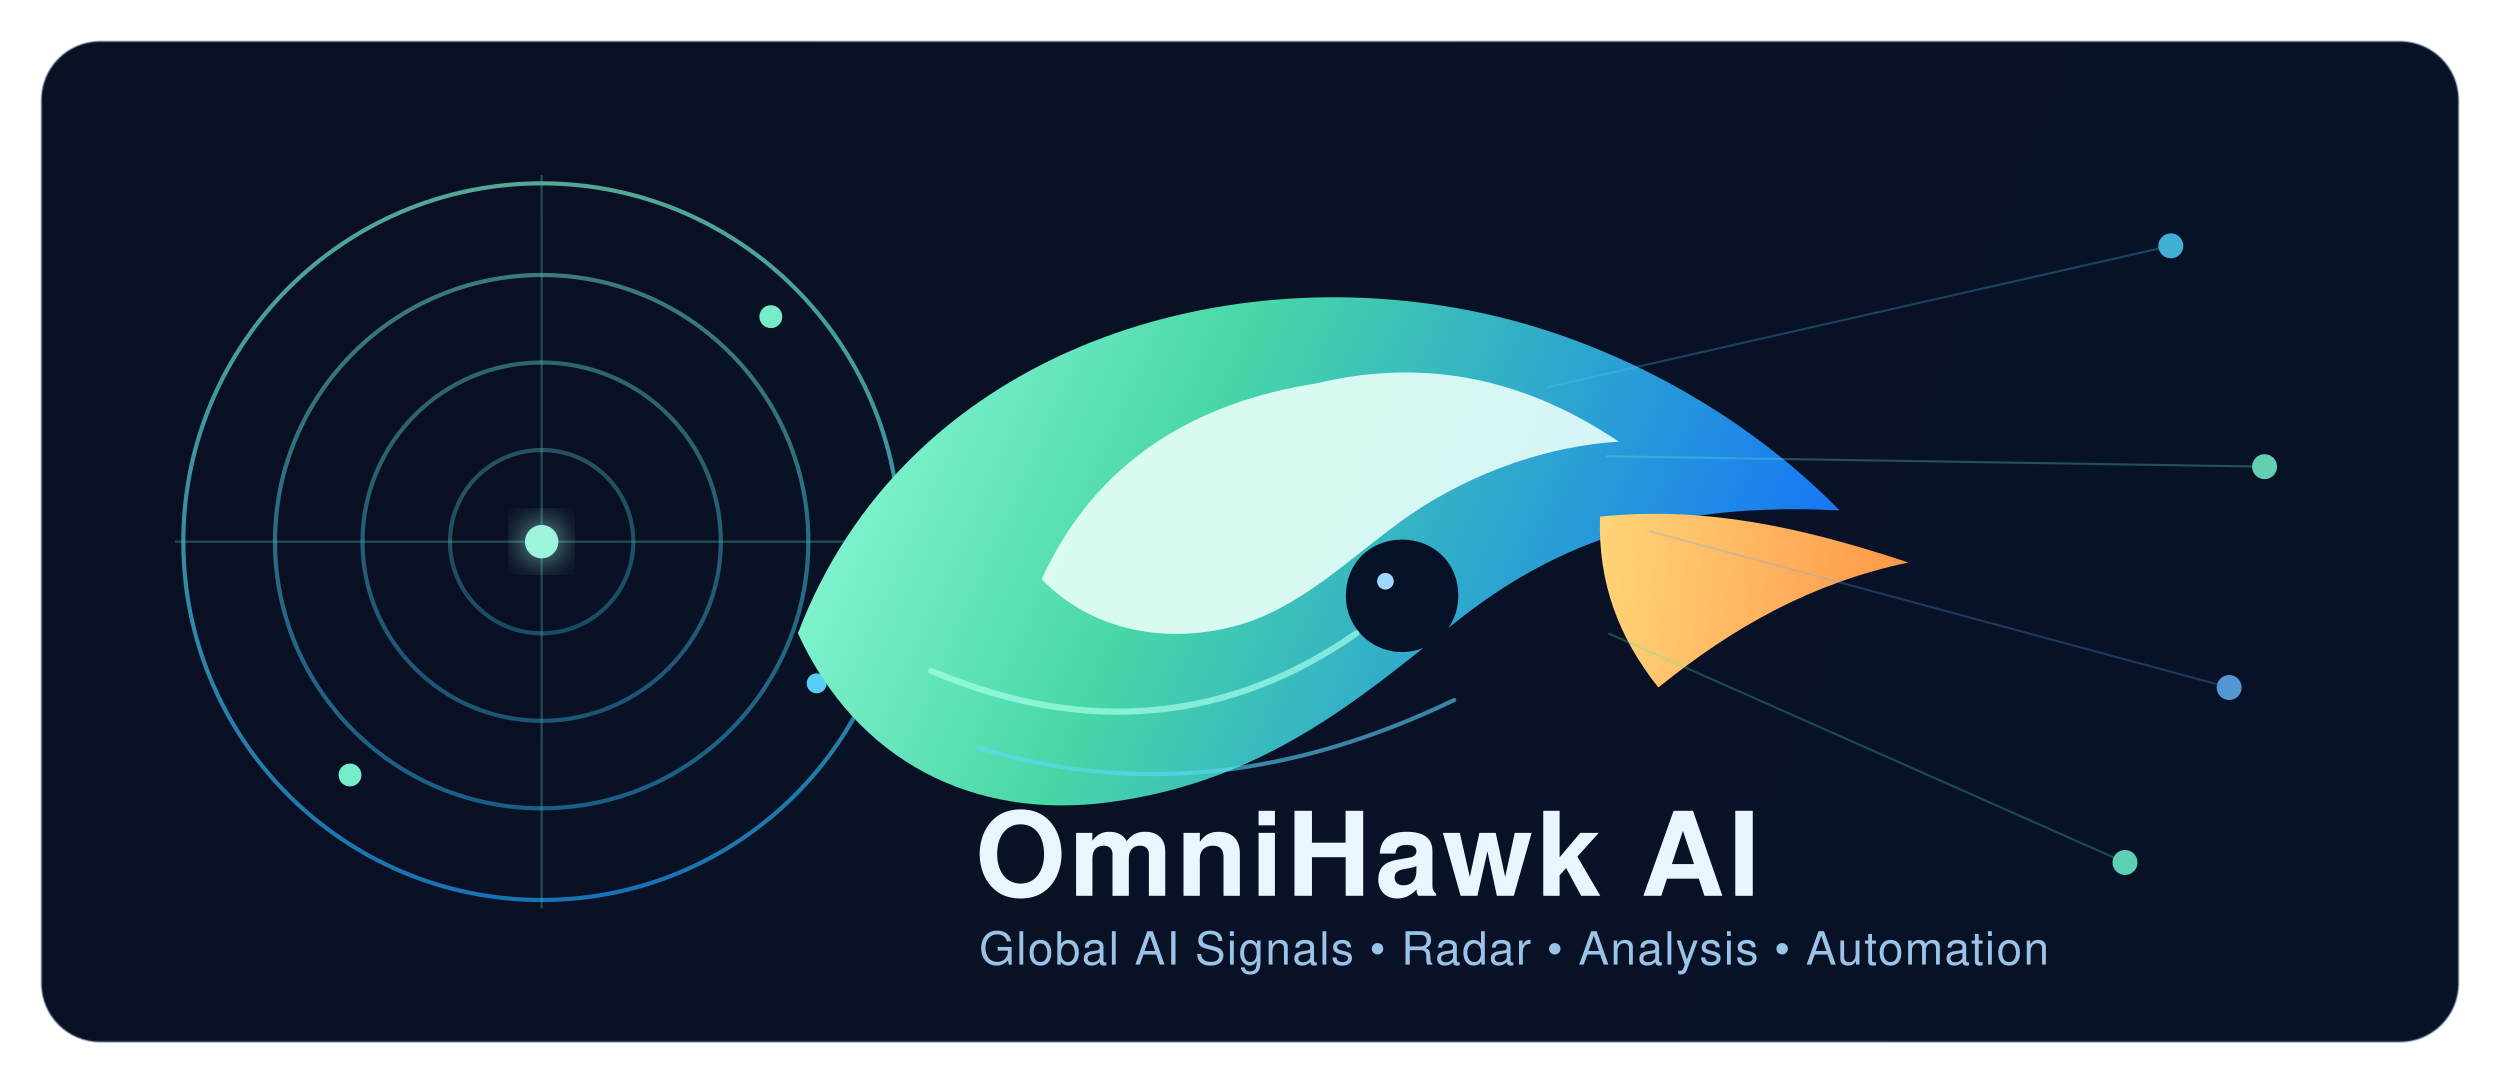
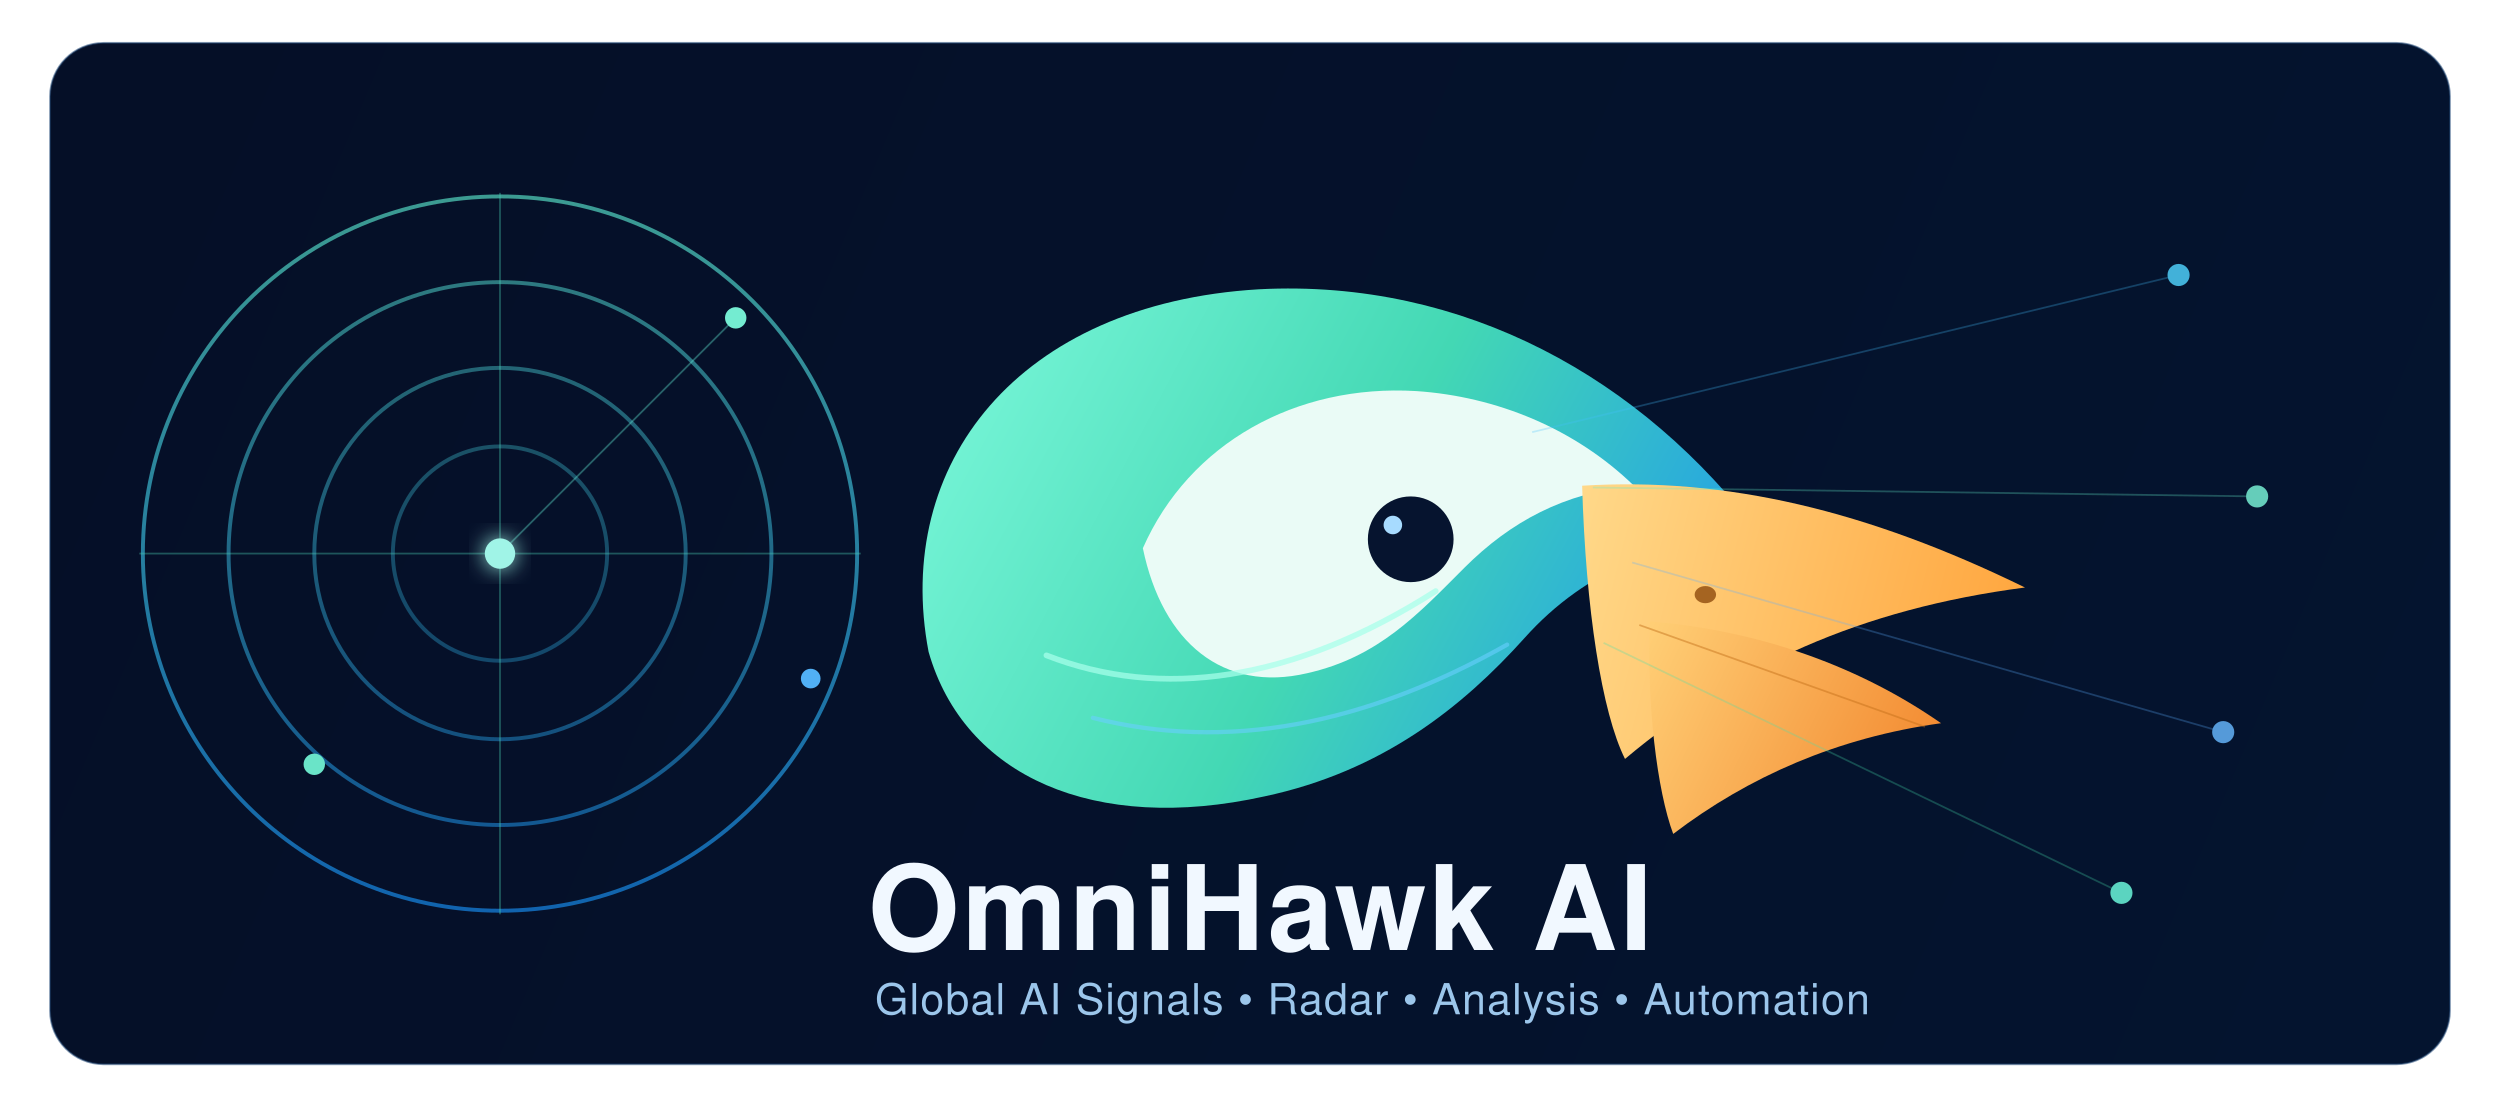
- <svg xmlns="http://www.w3.org/2000/svg" width="1200" height="520" viewBox="0 0 1200 520" fill="none" role="img" aria-labelledby="title desc">
+ <svg xmlns="http://www.w3.org/2000/svg" width="1400" height="620" viewBox="0 0 1400 620" fill="none" role="img" aria-labelledby="title desc">
  <defs>
-     <linearGradient id="bg" x1="80" y1="50" x2="1120" y2="470" gradientUnits="userSpaceOnUse">
-       <stop stop-color="#0A1024" />
-       <stop offset="1" stop-color="#071226" />
+     <linearGradient id="bg" x1="60" y1="40" x2="1340" y2="580" gradientUnits="userSpaceOnUse">
+       <stop stop-color="#050F27" />
+       <stop offset="1" stop-color="#04142F" />
    </linearGradient>
-     <linearGradient id="ring" x1="260" y1="88" x2="260" y2="432" gradientUnits="userSpaceOnUse">
-       <stop stop-color="#7AFCD2" />
-       <stop offset="1" stop-color="#1FA7FF" />
+     <linearGradient id="radarRing" x1="280" y1="110" x2="280" y2="510" gradientUnits="userSpaceOnUse">
+       <stop stop-color="#5EF0D3" />
+       <stop offset="1" stop-color="#1897FF" />
    </linearGradient>
-     <linearGradient id="hawkWing" x1="408" y1="152" x2="872" y2="356" gradientUnits="userSpaceOnUse">
-       <stop stop-color="#8CF9D8" />
-       <stop offset="0.35" stop-color="#48D7A7" />
-       <stop offset="1" stop-color="#0F6BFF" />
+     <linearGradient id="neck" x1="520" y1="190" x2="1030" y2="460" gradientUnits="userSpaceOnUse">
+       <stop stop-color="#7AF7D9" />
+       <stop offset="0.45" stop-color="#43D8B4" />
+       <stop offset="1" stop-color="#1382FF" />
    </linearGradient>
-     <linearGradient id="beak" x1="764" y1="248" x2="910" y2="264" gradientUnits="userSpaceOnUse">
-       <stop stop-color="#FFD67A" />
-       <stop offset="1" stop-color="#FF9A4B" />
+     <linearGradient id="beakTop" x1="884" y1="270" x2="1140" y2="336" gradientUnits="userSpaceOnUse">
+       <stop stop-color="#FFD98A" />
+       <stop offset="1" stop-color="#FFA53D" />
    </linearGradient>
-     <filter id="glow" x="-50%" y="-50%" width="200%" height="200%" filterUnits="objectBoundingBox">
-       <feGaussianBlur stdDeviation="8" result="blur" />
+     <linearGradient id="beakBottom" x1="922" y1="350" x2="1090" y2="430" gradientUnits="userSpaceOnUse">
+       <stop stop-color="#FFCF76" />
+       <stop offset="1" stop-color="#F2872E" />
+     </linearGradient>
+     <filter id="softGlow" x="-50%" y="-50%" width="200%" height="200%">
+       <feGaussianBlur stdDeviation="6" result="blur" />
      <feMerge>
        <feMergeNode in="blur" />
        <feMergeNode in="SourceGraphic" />
      </feMerge>
    </filter>
  </defs>
-   <rect x="20" y="20" width="1160" height="480" rx="28" fill="url(#bg)" />
-   <rect x="20" y="20" width="1160" height="480" rx="28" stroke="#29446A" stroke-opacity="0.45" />
+   <rect x="28" y="24" width="1344" height="572" rx="30" fill="url(#bg)" />
+   <rect x="28" y="24" width="1344" height="572" rx="30" stroke="#234A76" stroke-opacity="0.55" />
  <g opacity="0.95">
-     <circle cx="260" cy="260" r="172" stroke="url(#ring)" stroke-width="2" stroke-opacity="0.68" />
-     <circle cx="260" cy="260" r="128" stroke="url(#ring)" stroke-width="2" stroke-opacity="0.5" />
-     <circle cx="260" cy="260" r="86" stroke="url(#ring)" stroke-width="2" stroke-opacity="0.42" />
-     <circle cx="260" cy="260" r="44" stroke="url(#ring)" stroke-width="2" stroke-opacity="0.34" />
-     <path d="M260 84V436M84 260H436" stroke="#49D9B4" stroke-opacity="0.34" />
-     <circle cx="260" cy="260" r="8" fill="#A5FFE6" filter="url(#glow)" />
-     <circle cx="370" cy="152" r="5.5" fill="#7BF8D0" />
-     <circle cx="168" cy="372" r="5.5" fill="#7BF8D0" />
-     <circle cx="392" cy="328" r="4.8" fill="#5CD6FF" />
+     <circle cx="280" cy="310" r="200" stroke="url(#radarRing)" stroke-width="2.2" stroke-opacity="0.65" />
+     <circle cx="280" cy="310" r="152" stroke="url(#radarRing)" stroke-width="2.2" stroke-opacity="0.52" />
+     <circle cx="280" cy="310" r="104" stroke="url(#radarRing)" stroke-width="2.2" stroke-opacity="0.44" />
+     <circle cx="280" cy="310" r="60" stroke="url(#radarRing)" stroke-width="2.2" stroke-opacity="0.35" />
+     <path d="M280 108V512M78 310H482" stroke="#4EDDBE" stroke-opacity="0.36" />
+     <path d="M280 310L412 178" stroke="#68F4DD" stroke-opacity="0.38" />
+     <circle cx="280" cy="310" r="8.5" fill="#A8FFF0" filter="url(#softGlow)" />
+     <circle cx="412" cy="178" r="6" fill="#7AF7D9" />
+     <circle cx="176" cy="428" r="6" fill="#6FEED0" />
+     <circle cx="454" cy="380" r="5.5" fill="#55B8FF" />
  </g>
  <g>
-     <path d="M383 304C434 170 583 123 710 150C772 163 836 197 883 245C804 241 749 258 697 300C653 335 607 375 533 385C467 394 411 365 383 304Z" fill="url(#hawkWing)" />
-     <path d="M632 184C686 171 734 183 777 212C744 214 708 226 677 247C651 265 628 289 598 299C560 311 523 302 500 278C526 221 574 193 632 184Z" fill="#E8FFF8" fill-opacity="0.9" />
-     <path d="M768 248C816 243 862 252 916 270C869 280 832 301 796 330C777 306 767 280 768 248Z" fill="url(#beak)" />
-     <path d="M673 259C688 259 700 270 700 286C700 301 688 313 673 313C658 313 646 301 646 286C646 270 658 259 673 259Z" fill="#051127" />
-     <circle cx="665" cy="279" r="4" fill="#9ED7FF" />
-     <path d="M447 322C522 354 591 346 651 304" stroke="#A6FFE8" stroke-width="3" stroke-linecap="round" stroke-opacity="0.68" />
-     <path d="M470 359C546 382 621 373 698 336" stroke="#5FD9FF" stroke-width="2" stroke-linecap="round" stroke-opacity="0.58" />
+     <path d="M520 365C500 260 570 170 705 162C820 156 920 212 986 300C935 300 888 319 854 357C819 396 774 432 708 446C613 467 540 435 520 365Z" fill="url(#neck)" />
+     <path d="M640 307C666 248 726 215 793 219C838 222 882 240 915 272C876 276 846 292 820 318C794 344 772 368 732 377C685 388 651 360 640 307Z" fill="#EAFBF6" />
+     <path d="M886 272C967 267 1046 286 1134 329C1042 341 972 373 910 425C897 399 888 341 886 272Z" fill="url(#beakTop)" />
+     <path d="M924 348C985 353 1041 373 1087 405C1029 413 979 435 937 467C928 443 922 394 924 348Z" fill="url(#beakBottom)" />
+     <path d="M918 350L1078 407" stroke="#C26D17" stroke-opacity="0.45" />
+     <circle cx="790" cy="302" r="24" fill="#06142F" />
+     <circle cx="780" cy="294" r="5.2" fill="#A7DBFF" />
+     <ellipse cx="955" cy="333" rx="6" ry="4.8" fill="#A56421" />
+     <path d="M586 367C650 392 724 382 804 331" stroke="#A7FFEA" stroke-width="3.2" stroke-linecap="round" stroke-opacity="0.72" />
+     <path d="M612 402C687 421 764 406 844 361" stroke="#67CFFF" stroke-width="2.4" stroke-linecap="round" stroke-opacity="0.6" />
  </g>
-   <g opacity="0.8">
-     <path d="M742 186L1042 118" stroke="#42CBFF" stroke-opacity="0.35" />
-     <circle cx="1042" cy="118" r="6" fill="#4FD7FF" />
-     <path d="M771 219L1087 224" stroke="#5EE6C8" stroke-opacity="0.38" />
-     <circle cx="1087" cy="224" r="6" fill="#7AFCD2" />
-     <path d="M792 255L1070 330" stroke="#5AA7FF" stroke-opacity="0.33" />
-     <circle cx="1070" cy="330" r="6" fill="#67B8FF" />
-     <path d="M772 304L1020 414" stroke="#4BE1B6" stroke-opacity="0.35" />
-     <circle cx="1020" cy="414" r="6" fill="#70FFD8" />
+   <g opacity="0.82">
+     <path d="M858 242L1220 154" stroke="#45BFFF" stroke-opacity="0.33" />
+     <circle cx="1220" cy="154" r="6.2" fill="#4FD4FF" />
+     <path d="M892 273L1264 278" stroke="#61E9C8" stroke-opacity="0.36" />
+     <circle cx="1264" cy="278" r="6.2" fill="#7AF7D9" />
+     <path d="M914 315L1245 410" stroke="#5DAFFF" stroke-opacity="0.34" />
+     <circle cx="1245" cy="410" r="6.2" fill="#66B8FF" />
+     <path d="M898 360L1188 500" stroke="#46DFAF" stroke-opacity="0.34" />
+     <circle cx="1188" cy="500" r="6.2" fill="#6EFFE0" />
  </g>
  <g>
-     <text x="468" y="430" fill="#EAF6FF" font-family="Segoe UI, Helvetica, Arial, sans-serif" font-size="56" font-weight="800" letter-spacing="1.6">OmniHawk AI</text>
-     <text x="470" y="463" fill="#9BC3E8" font-family="Segoe UI, Helvetica, Arial, sans-serif" font-size="22" letter-spacing="0.7">Global AI Signals • Radar • Analysis • Automation</text>
+     <text x="486" y="532" fill="#F1F8FF" font-family="Segoe UI, Helvetica, Arial, sans-serif" font-size="66" font-weight="800" letter-spacing="1.4">OmniHawk AI</text>
+     <text x="490" y="568" fill="#9CC6EB" font-family="Segoe UI, Helvetica, Arial, sans-serif" font-size="24" letter-spacing="0.7">Global AI Signals • Radar • Analysis • Automation</text>
  </g>
</svg>
